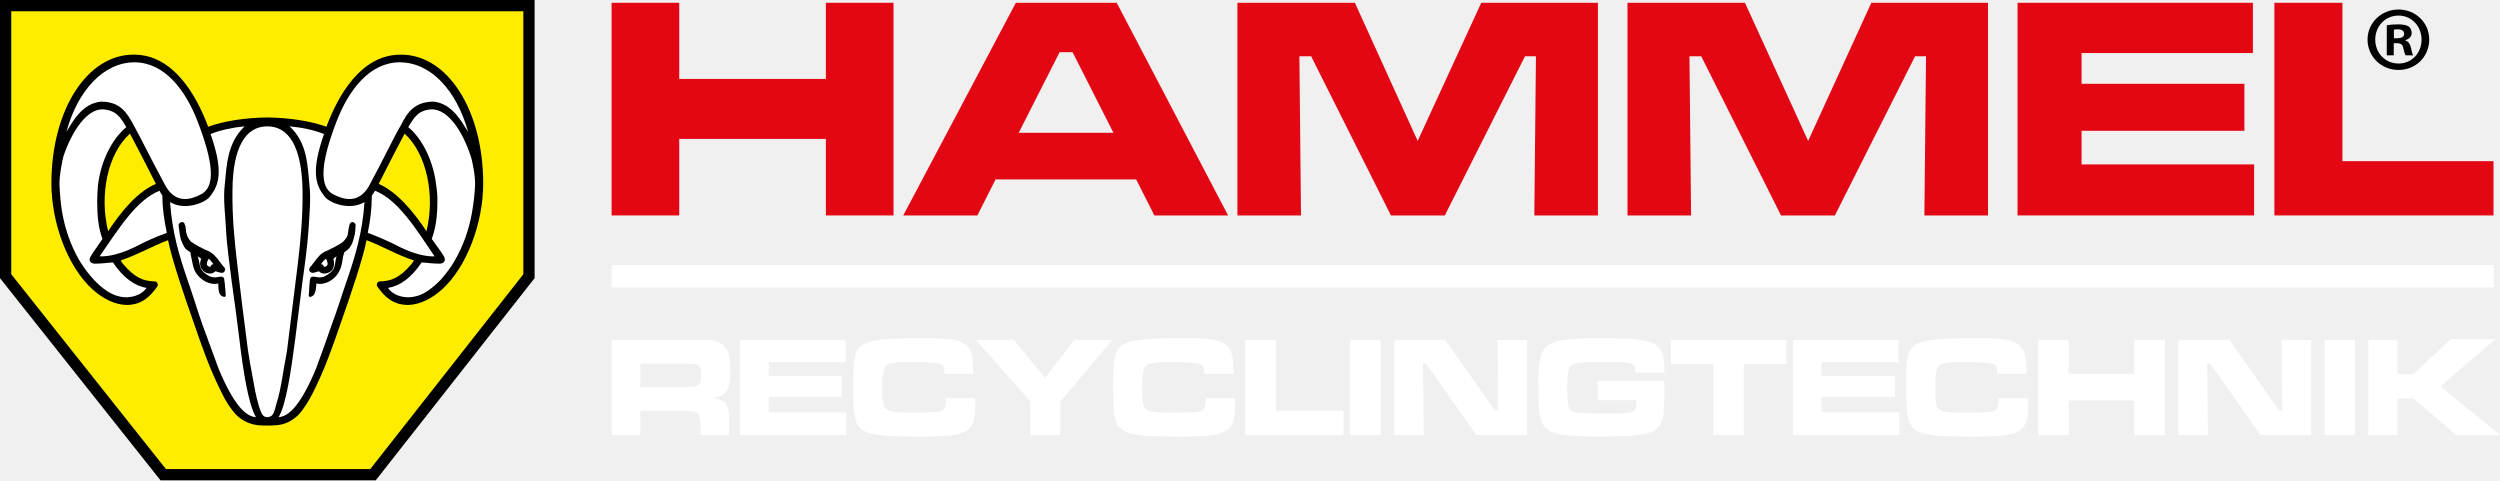
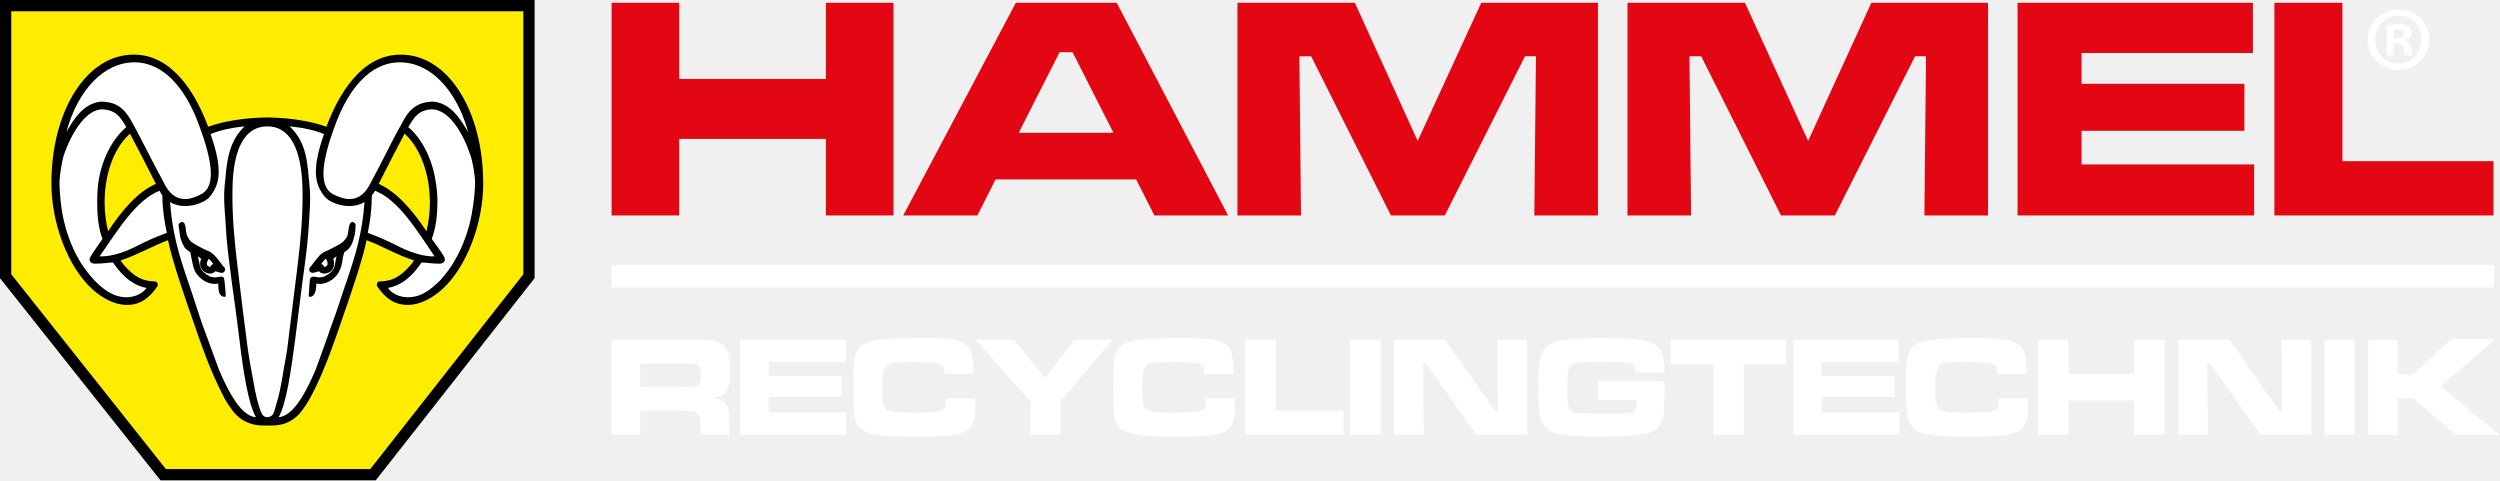
<svg xmlns="http://www.w3.org/2000/svg" version="1.1" id="Layer_1" x="0px" y="0px" width="248.303px" height="47.705px" viewBox="0 0 248.303 47.705" enable-background="new 0 0 248.303 47.705" xml:space="preserve">
  <path fill="#FFFFFF" d="M63.601,38.457v-2.334h4.063c0.442,0,0.765,0,0.966,0s0.321,0,0.402,0.041c0.081,0,0.121,0,0.201,0.04  c0.121,0.08,0.242,0.161,0.322,0.322c0.041,0.16,0.081,0.4,0.081,0.724c0,0.281-0.04,0.522-0.081,0.685  c-0.04,0.16-0.12,0.281-0.241,0.321c-0.04,0.04-0.121,0.08-0.201,0.12c-0.04,0-0.201,0.041-0.402,0.041c-0.2,0-0.563,0-1.046,0.04   M60.745,43.204h2.856V40.79h4.104c0.563,0,0.965,0.041,1.167,0.081c0.201,0,0.362,0.08,0.442,0.201  c0.081,0.12,0.161,0.28,0.201,0.521c0.04,0.201,0.081,0.604,0.081,1.128v0.481h2.815v-0.886c0.04-0.725,0-1.246-0.081-1.648  c-0.081-0.361-0.242-0.645-0.482-0.805c-0.241-0.161-0.604-0.281-1.086-0.322c0.281-0.04,0.482-0.08,0.644-0.16  c0.201-0.04,0.322-0.121,0.442-0.242c0.281-0.16,0.441-0.441,0.522-0.765c0.121-0.36,0.161-0.885,0.161-1.567  c0-0.806-0.081-1.408-0.201-1.812c-0.161-0.402-0.401-0.685-0.764-0.886c-0.121-0.08-0.242-0.16-0.403-0.2  c-0.121-0.081-0.281-0.121-0.522-0.121c-0.241-0.04-0.563-0.04-1.046-0.04c-0.442,0-1.086,0-1.892,0h-6.96L60.745,43.204  L60.745,43.204z" />
  <polyline fill="#FFFFFF" points="73.498,33.75 73.498,43.204 84.038,43.204 84.038,40.951 76.354,40.951 76.354,39.422 83.596,39.422 83.596,37.33   76.354,37.33 76.354,35.962 83.998,35.962 83.998,33.75 " />
  <path fill="#FFFFFF" d="M93.935,39.542c0.041,0.482-0.04,0.805-0.121,1.006c-0.121,0.201-0.402,0.322-0.845,0.362  c-0.483,0.04-1.207,0.081-2.254,0.081c-1.006,0-1.689-0.041-2.132-0.121c-0.442-0.081-0.724-0.282-0.805-0.645  c-0.121-0.322-0.161-0.926-0.161-1.689c0-0.725,0.04-1.247,0.121-1.568c0.081-0.361,0.202-0.604,0.362-0.725  c0.121-0.121,0.361-0.16,0.724-0.201c0.362-0.08,1.006-0.08,1.891-0.08c0.886,0,1.569,0.04,2.012,0.08  c0.482,0.041,0.765,0.121,0.845,0.201c0.081,0.04,0.121,0.16,0.161,0.24c0.04,0.121,0.04,0.363,0.081,0.646h2.855v-0.483  c0-0.724-0.081-1.326-0.241-1.729c-0.161-0.402-0.442-0.686-0.846-0.886c-0.201-0.12-0.482-0.201-0.764-0.281  c-0.322-0.04-0.724-0.08-1.248-0.121c-0.523-0.04-1.207-0.04-2.052-0.04c-1.609,0-2.896,0.04-3.782,0.121  c-0.885,0.08-1.529,0.241-1.891,0.441c-0.402,0.201-0.685,0.523-0.846,0.967c-0.081,0.24-0.161,0.604-0.201,1.126  c-0.039,0.481-0.039,1.247-0.039,2.293c0,0.604,0,1.087,0,1.489c0.039,0.401,0.039,0.724,0.079,0.925  c0.04,0.483,0.161,0.845,0.282,1.167c0.161,0.281,0.402,0.523,0.725,0.684c0.24,0.161,0.563,0.241,0.965,0.322  c0.442,0.08,1.006,0.16,1.771,0.201c0.725,0,1.69,0.04,2.938,0.04c1.046,0,1.851-0.04,2.455-0.081  c0.604-0.04,1.086-0.12,1.447-0.241c0.523-0.16,0.886-0.442,1.127-0.845c0.201-0.402,0.321-1.006,0.321-1.729  c0-0.079,0-0.161,0-0.321c0-0.121-0.04-0.321-0.04-0.604" />
  <polyline fill="#FFFFFF" points="96.912,33.75 102.344,39.865 102.344,43.204 105.32,43.204 105.32,39.865 110.51,33.75 106.729,33.75   103.792,37.531 100.694,33.75 " />
  <path fill="#FFFFFF" d="M119.764,39.542c0,0.482-0.041,0.805-0.161,1.006c-0.081,0.201-0.362,0.322-0.846,0.362  c-0.441,0.04-1.206,0.081-2.212,0.081c-1.005,0-1.729-0.041-2.173-0.121c-0.441-0.081-0.684-0.282-0.804-0.645  c-0.081-0.322-0.121-0.926-0.121-1.689c0-0.725,0.04-1.247,0.08-1.568c0.081-0.361,0.202-0.604,0.362-0.725  c0.121-0.121,0.361-0.16,0.765-0.201c0.362-0.08,0.965-0.08,1.851-0.08c0.926,0,1.609,0.04,2.053,0.08  c0.441,0.041,0.724,0.121,0.845,0.201c0.081,0.04,0.121,0.16,0.161,0.24c0,0.121,0.04,0.363,0.04,0.646h2.896v-0.483  c0-0.724-0.081-1.326-0.241-1.729c-0.161-0.402-0.442-0.686-0.846-0.886c-0.201-0.12-0.482-0.201-0.805-0.281  c-0.282-0.04-0.724-0.08-1.248-0.121c-0.523-0.04-1.207-0.04-2.011-0.04c-1.649,0-2.897,0.04-3.782,0.121  c-0.885,0.08-1.529,0.241-1.931,0.441c-0.402,0.201-0.645,0.523-0.806,0.967c-0.121,0.24-0.161,0.604-0.201,1.126  c-0.04,0.481-0.081,1.247-0.081,2.293c0,0.604,0.041,1.087,0.041,1.489c0,0.401,0.04,0.724,0.04,0.925  c0.041,0.483,0.161,0.845,0.322,1.167c0.161,0.281,0.402,0.523,0.725,0.684c0.241,0.161,0.563,0.241,0.966,0.322  c0.401,0.08,1.006,0.16,1.729,0.201c0.766,0,1.73,0.04,2.938,0.04c1.046,0,1.851-0.04,2.454-0.081  c0.604-0.04,1.086-0.12,1.447-0.241c0.523-0.16,0.926-0.442,1.126-0.845c0.241-0.402,0.362-1.006,0.322-1.729  c0-0.079,0-0.161,0-0.321c0-0.121,0-0.321,0-0.604" />
  <polyline fill="#FFFFFF" points="123.666,33.75 123.666,43.204 133.442,43.204 133.442,40.79 126.723,40.79 126.723,33.75 " />
  <rect fill="#FFFFFF" x="134.085" y="33.75" width="3.059" height="9.454" />
  <polyline fill="#FFFFFF" points="138.471,33.75 138.471,43.204 141.408,43.204 141.328,36.123 141.649,36.123 146.637,43.204 151.667,43.204   151.667,33.75 148.73,33.75 148.77,40.79 148.489,40.79 143.541,33.75 " />
  <path fill="#FFFFFF" d="M158.708,37.853v1.892h3.821v0.241c0,0.361-0.04,0.604-0.16,0.765c-0.121,0.161-0.442,0.242-0.926,0.281  c-0.482,0.041-1.287,0.041-2.373,0.041l-1.69-0.041c-0.401,0-0.684,0-0.885-0.039c-0.161-0.041-0.322-0.121-0.441-0.202  c-0.161-0.12-0.241-0.321-0.322-0.684c-0.04-0.322-0.08-0.885-0.08-1.649c0-0.806,0.04-1.408,0.161-1.771  c0.08-0.321,0.4-0.563,0.885-0.645c0.482-0.08,1.287-0.08,2.374-0.08c1.086,0,1.81,0,2.293,0.04c0.442,0.04,0.724,0.12,0.845,0.201  c0.08,0.08,0.12,0.161,0.161,0.241c0.04,0.121,0.04,0.322,0.04,0.563h2.896c0-0.684-0.04-1.207-0.121-1.568  c-0.08-0.362-0.201-0.645-0.402-0.886s-0.482-0.442-0.925-0.563c-0.402-0.161-0.966-0.241-1.69-0.321  c-0.724-0.041-1.688-0.081-2.854-0.081c-1.489,0-2.696,0.04-3.581,0.121c-0.885,0.08-1.568,0.281-1.973,0.604  c-0.441,0.28-0.684,0.764-0.805,1.408c-0.12,0.644-0.201,1.487-0.16,2.613c0,1.007,0,1.811,0.08,2.374  c0.04,0.563,0.121,1.006,0.282,1.287c0.12,0.282,0.361,0.522,0.603,0.685c0.282,0.201,0.604,0.321,0.967,0.402  c0.361,0.12,0.885,0.16,1.528,0.2c0.645,0.041,1.488,0.081,2.574,0.081c0.846,0,1.569-0.04,2.092-0.04  c0.563,0,1.046-0.041,1.408-0.081s0.726-0.08,1.046-0.16c0.563-0.081,1.006-0.322,1.288-0.645c0.321-0.321,0.522-0.765,0.563-1.328  c0-0.16,0.041-0.441,0.041-0.764c0-0.363,0.04-0.765,0.04-1.166c0-0.402,0-0.766,0-1.088v-0.24" />
  <polyline fill="#FFFFFF" points="165.949,33.75 165.949,36.164 170.173,36.164 170.173,43.204 173.191,43.204 173.191,36.164 177.415,36.164   177.415,33.75 " />
  <polyline fill="#FFFFFF" points="178.098,33.75 178.098,43.204 188.639,43.204 188.639,40.951 180.915,40.951 180.915,39.422 188.197,39.422   188.197,37.33 180.915,37.33 180.915,35.962 188.559,35.962 188.559,33.75 " />
  <path fill="#FFFFFF" d="M198.496,39.542c0.041,0.482,0,0.805-0.12,1.006c-0.121,0.201-0.401,0.322-0.846,0.362c-0.442,0.04-1.206,0.081-2.252,0.081  c-0.966,0-1.69-0.041-2.133-0.121c-0.442-0.081-0.726-0.282-0.806-0.645c-0.12-0.322-0.16-0.926-0.12-1.689  c0-0.725,0-1.247,0.081-1.568c0.079-0.361,0.2-0.604,0.36-0.725c0.121-0.121,0.362-0.16,0.726-0.201  c0.401-0.08,1.006-0.08,1.892-0.08c0.885,0,1.568,0.04,2.051,0.08c0.443,0.041,0.726,0.121,0.806,0.201  c0.08,0.04,0.16,0.16,0.16,0.24c0.04,0.121,0.081,0.363,0.081,0.646h2.896v-0.483c0-0.724-0.081-1.326-0.241-1.729  c-0.202-0.402-0.483-0.686-0.886-0.886c-0.201-0.12-0.442-0.201-0.766-0.281c-0.32-0.04-0.724-0.08-1.247-0.121  c-0.521-0.04-1.205-0.04-2.052-0.04c-1.607,0-2.855,0.04-3.741,0.121c-0.885,0.08-1.527,0.241-1.931,0.441  c-0.403,0.201-0.685,0.523-0.805,0.967c-0.121,0.24-0.201,0.604-0.242,1.126c-0.04,0.481-0.04,1.247-0.04,2.293  c0,0.604,0,1.087,0.04,1.489c0,0.401,0,0.724,0.041,0.925c0.04,0.483,0.161,0.845,0.321,1.167c0.161,0.281,0.401,0.523,0.685,0.684  c0.241,0.161,0.563,0.241,1.006,0.322c0.401,0.08,0.965,0.16,1.729,0.201c0.725,0,1.729,0.04,2.937,0.04  c1.046,0,1.852-0.04,2.455-0.081c0.604-0.04,1.086-0.12,1.447-0.241c0.522-0.16,0.886-0.442,1.127-0.845  c0.241-0.403,0.321-1.006,0.321-1.729c0-0.079,0-0.161,0-0.321c0-0.121,0-0.321-0.04-0.604" />
  <polyline fill="#FFFFFF" points="202.438,33.75 202.438,43.204 205.456,43.204 205.456,39.784 211.973,39.784 211.973,43.204 215.031,43.204   215.031,33.75 211.973,33.75 211.973,37.129 205.456,37.129 205.456,33.75 " />
  <polyline fill="#FFFFFF" points="216.358,33.75 216.358,43.204 219.295,43.204 219.215,36.123 219.537,36.123 224.525,43.204 229.554,43.204   229.554,33.75 226.617,33.75 226.658,40.79 226.376,40.79 221.427,33.75 " />
  <rect fill="#FFFFFF" x="230.881" y="33.75" width="3.019" height="9.454" />
  <polyline fill="#FFFFFF" points="235.227,33.75 235.227,43.204 238.124,43.204 238.124,39.583 239.692,39.583 243.958,43.204 248.302,43.204   242.388,38.375 247.859,33.669 243.434,33.669 239.692,37.169 238.124,37.169 238.124,33.75 " />
  <polyline fill="#E30613" points="60.745,0.277 60.745,21.398 67.463,21.398 67.463,13.795 82.027,13.795 82.027,21.398   88.745,21.398 88.745,0.277 82.027,0.277 82.027,7.84 67.463,7.84 67.463,0.277 " />
  <path fill="#E30613" d="M110.591,13.191h-9.413l4.063-8.006h1.288 M114.654,21.398h7.322L110.913,0.277h-10.018L89.711,21.398h7.362  l1.81-3.581h13.961L114.654,21.398z" />
  <polyline fill="#E30613" points="122.901,0.277 122.901,21.398 129.217,21.398 129.057,5.587 130.223,5.587 138.149,21.398   143.5,21.398 151.465,5.587 152.552,5.587 152.391,21.398 158.708,21.398 158.708,0.277 147.121,0.277 140.804,13.996   134.569,0.277 " />
  <polyline fill="#E30613" points="161.644,0.277 161.644,21.398 167.96,21.398 167.799,5.587 168.966,5.587 176.891,21.398   182.242,21.398 190.208,5.587 191.294,5.587 191.133,21.398 197.45,21.398 197.45,0.277 185.863,0.277 179.587,13.996   173.311,0.277 " />
  <polyline fill="#E30613" points="200.386,0.277 200.386,21.398 223.881,21.398 223.881,16.33 206.744,16.33 206.744,12.99   222.916,12.99 222.916,8.323 206.744,8.323 206.744,5.266 223.761,5.266 223.761,0.277 " />
  <polyline fill="#E30613" points="225.893,0.277 225.893,21.398 247.658,21.398 247.658,16.007 232.652,16.007 232.652,0.277 " />
  <rect fill="#FFFFFF" x="60.745" y="26.325" width="186.941" height="2.218" />
  <polyline fill="#FFED00" points="0.559,0.559 52.538,0.559 52.538,27.433 37.048,47.146 16.208,47.146 0.559,27.433 " />
  <polygon fill="none" stroke="#000000" stroke-width="1.117" stroke-miterlimit="2.613" points="0.559,0.559 52.538,0.559   52.538,27.433 37.048,47.146 16.208,47.146 0.559,27.433 " />
  <path d="M39.784,5.427c-3.903,0-6.196,4.023-7.363,7.161c-1.568-0.563-3.581-0.885-5.874-0.925c-2.293,0.04-4.305,0.362-5.874,0.925  c-1.167-3.138-3.46-7.161-7.361-7.161c-4.667-0.04-8.207,5.511-8.207,12.793c0,3.902,1.608,8.288,4.104,10.541  c1.006,0.885,2.132,1.488,3.339,1.528c1.449,0,2.293-0.726,3.059-1.812c0.161-0.201,0-0.522-0.201-0.522  c-1.166-0.04-1.971-0.321-3.178-1.729c-0.08-0.08-0.161-0.24-0.241-0.361c1.609-0.522,3.098-1.407,4.707-2.011  c0.322,1.73,1.569,5.431,2.494,8.046c0.844,2.453,1.648,4.787,2.855,7.16c0.362,0.766,0.846,1.528,1.408,2.133  c0.684,0.685,1.488,0.966,2.213,1.045c0.483,0.041,1.207,0.041,1.729,0c0.724-0.039,1.528-0.32,2.253-1.045  c0.563-0.604,1.006-1.367,1.408-2.133c1.207-2.373,2.011-4.707,2.855-7.16c0.926-2.615,2.173-6.316,2.495-8.046  c1.609,0.603,3.058,1.489,4.707,2.011c-0.08,0.121-0.16,0.281-0.241,0.361c-1.207,1.408-2.011,1.689-3.178,1.729  c-0.201,0-0.362,0.321-0.201,0.522c0.765,1.086,1.61,1.812,3.058,1.812c1.207-0.04,2.333-0.644,3.34-1.528  c2.494-2.253,4.104-6.639,4.104-10.541C47.991,10.939,44.451,5.387,39.784,5.427z M10.737,22.968  c-0.886-3.621-0.041-7.725,2.172-9.696c0.483,0.885,1.569,3.018,2.575,4.989C13.714,19.025,12.145,20.835,10.737,22.968z   M42.359,22.968c-1.408-2.133-3.019-3.943-4.748-4.707c1.006-1.971,2.092-4.104,2.575-4.989  C42.359,15.243,43.244,19.347,42.359,22.968z" />
  <path fill="#FFFFFF" d="M12.547,12.628c-0.604-1.005-1.006-1.689-2.374-1.77c-1.528,0-2.977,2.052-3.861,4.626  c-0.121,0.402-0.442,2.052-0.402,2.897c0.041,0.965,0.121,1.891,0.282,2.816c0.282,1.569,0.845,3.218,1.688,4.665  c0.443,0.726,0.887,1.328,1.489,1.973c0.845,0.885,1.69,1.448,2.495,1.609c1.167,0.281,2.253-0.201,2.695-0.846  c-1.167-0.201-2.293-0.966-3.339-2.533c-0.685,0.039-1.047,0.119-1.689,0.119c-0.402,0.041-0.805-0.201-0.563-0.644  c0.2-0.401,0.765-1.126,1.206-1.811c-0.401-1.086-0.522-2.253-0.522-3.782c0-0.523,0.04-1.046,0.081-1.569  C10.094,15.444,11.501,13.473,12.547,12.628" />
  <path fill="#FFFFFF" d="M15.847,18.944c0.08,0.201,0.2,0.322,0.28,0.483c0,1.328,0.201,2.534,0.443,3.701  c-1.127,0.402-2.092,0.845-3.178,1.408c-1.408,0.684-2.615,0.966-3.5,0.925C11.743,22.807,13.513,19.87,15.847,18.944" />
  <path fill="#FFFFFF" d="M16.893,20.071c1.447,0.885,3.419,0.081,3.901-0.482c1.046-1.248,1.368-2.695,0.121-6.276  c1.006-0.402,2.132-0.644,3.379-0.764c-1.77,1.689-1.77,3.942-1.971,5.793c-0.161,1.448,0.04,2.897,0.121,4.345  c0.081,1.77,0.362,3.5,0.563,5.229c0.282,1.933,0.523,3.821,0.766,5.754c0.362,3.058,0.885,6.478,1.648,7.765  c-1.046-0.08-2.212-1.246-3.7-4.787c-0.523-1.408-1.086-2.978-1.609-4.386c-0.523-1.489-0.925-2.855-1.448-4.346  C17.777,25.341,17.094,23.048,16.893,20.071" />
  <path fill="#FFFFFF" d="M10.013,10.094c1.891,0,2.574,1.046,3.259,2.333c0.765,1.368,1.811,3.54,2.977,5.672  c1.086,2.333,2.776,1.689,3.702,1.207c1.448-0.724,1.287-3.058-0.322-7.242C18.422,8.926,16.33,6.19,13.353,6.19  c-3.018,0-5.632,2.736-6.759,6.92C7.237,12.025,8.163,10.295,10.013,10.094" />
  <path d="M18.302,22.163c0.039,0.081,0.079,0.201,0.12,0.322c0.04,0.282,0.04,0.603,0.161,0.925c0.12,0.241,0.201,0.402,0.402,0.604  c0.362,0.281,1.328,0.764,1.529,0.844c0.2,0.082,0.401,0.162,0.522,0.283c0.322,0.2,0.725,0.765,1.086,1.246  c0.121,0.121,0.322,0.281,0.201,0.522s-0.322,0.202-0.483,0.161c-0.2-0.04-0.321-0.12-0.481-0.12  c-0.202,0.28-0.765,0.321-1.167-0.041c-0.121-0.12-0.241-0.281-0.282-0.442c-0.081-0.32,0-0.604,0.081-0.764  c-0.121-0.081-0.242-0.161-0.362-0.242c0.161,0.362,0.161,0.764,0.281,1.126c0.161,0.402,0.604,0.685,0.885,0.845  c0.161,0.08,0.402,0.121,0.563,0.121s0.441-0.08,0.643-0.08c0.161,0.039,0.282,0.08,0.282,0.361c0.08,0.482,0.08,0.966,0.121,1.207  c0,0.241,0.08,0.482-0.161,0.441c-0.242-0.039-0.402-0.2-0.482-0.441c-0.04-0.201-0.08-0.441-0.08-0.684c0-0.041,0-0.121,0-0.201  c-0.806,0.201-1.852-0.322-2.333-1.248c-0.201-0.442-0.241-0.926-0.362-1.407c-0.04-0.161-0.04-0.282-0.081-0.442  c-0.161-0.121-0.362-0.242-0.523-0.402c-0.12-0.201-0.24-0.402-0.321-0.644c-0.121-0.241-0.161-0.443-0.201-0.724  c-0.04-0.242-0.081-0.563-0.121-0.885C17.697,22.123,18.14,21.921,18.302,22.163 M20.714,25.704c-0.2,0.361-0.321,0.764,0.201,0.805  c0-0.121,0.081-0.242,0.282-0.281C20.996,25.985,20.835,25.744,20.714,25.704z" />
  <path fill="#FFFFFF" d="M40.548,12.628c0.604-1.005,1.007-1.689,2.333-1.77c1.569,0,3.019,2.052,3.862,4.626  c0.161,0.402,0.483,2.052,0.443,2.897c-0.041,0.965-0.161,1.891-0.322,2.816c-0.282,1.569-0.845,3.218-1.69,4.665  c-0.401,0.726-0.885,1.328-1.447,1.973c-0.886,0.885-1.689,1.448-2.494,1.609c-1.207,0.281-2.293-0.201-2.696-0.846  c1.167-0.201,2.293-0.966,3.339-2.533c0.685,0.039,1.046,0.119,1.69,0.119c0.401,0.041,0.764-0.201,0.563-0.644  c-0.2-0.401-0.765-1.126-1.247-1.811c0.402-1.086,0.563-2.253,0.563-3.782c0-0.523-0.04-1.046-0.121-1.569  C42.962,15.444,41.594,13.473,40.548,12.628" />
  <path fill="#FFFFFF" d="M37.25,18.944c-0.121,0.201-0.201,0.322-0.321,0.483c0,1.328-0.161,2.534-0.402,3.701  c1.086,0.402,2.092,0.845,3.178,1.408c1.408,0.684,2.615,0.966,3.46,0.925C41.353,22.807,39.583,19.87,37.25,18.944" />
  <path fill="#FFFFFF" d="M36.203,20.071c-1.488,0.885-3.419,0.081-3.901-0.482c-1.047-1.248-1.368-2.695-0.121-6.276  c-1.006-0.402-2.133-0.644-3.419-0.764c1.811,1.689,1.77,3.942,1.971,5.793c0.161,1.448,0,2.897-0.081,4.345  c-0.121,1.77-0.362,3.5-0.604,5.229c-0.241,1.933-0.482,3.821-0.725,5.754c-0.402,3.058-0.885,6.478-1.649,7.765  c1.047-0.08,2.214-1.246,3.701-4.787c0.523-1.408,1.086-2.978,1.569-4.386c0.563-1.489,0.966-2.855,1.489-4.346  C35.318,25.341,36.002,23.048,36.203,20.071" />
  <path fill="#FFFFFF" d="M43.083,10.094c-1.891,0-2.614,1.046-3.259,2.333c-0.805,1.368-1.811,3.54-2.977,5.672  c-1.086,2.333-2.776,1.689-3.742,1.207c-1.408-0.724-1.288-3.058,0.322-7.242c1.206-3.138,3.299-5.874,6.275-5.874  c3.058,0,5.632,2.736,6.799,6.92C45.819,12.025,44.893,10.295,43.083,10.094" />
  <path d="M34.795,22.163c-0.081,0.081-0.081,0.201-0.121,0.322c-0.08,0.282-0.08,0.603-0.16,0.925  c-0.121,0.241-0.241,0.402-0.442,0.604c-0.322,0.281-1.328,0.764-1.489,0.844c-0.201,0.082-0.401,0.162-0.563,0.283  c-0.322,0.2-0.726,0.765-1.086,1.246c-0.121,0.121-0.282,0.281-0.201,0.522c0.161,0.241,0.362,0.202,0.482,0.161  c0.241-0.04,0.362-0.12,0.483-0.12c0.201,0.28,0.764,0.321,1.207-0.041c0.121-0.12,0.201-0.281,0.242-0.442  c0.08-0.32,0-0.604-0.041-0.764c0.081-0.081,0.201-0.161,0.322-0.242c-0.121,0.362-0.121,0.764-0.241,1.126  c-0.161,0.402-0.604,0.685-0.925,0.845c-0.121,0.08-0.362,0.121-0.523,0.121c-0.201,0-0.443-0.08-0.644-0.08  c-0.201,0.039-0.282,0.08-0.322,0.361c-0.04,0.482-0.081,0.966-0.081,1.207c-0.04,0.241-0.08,0.482,0.161,0.441  c0.201-0.039,0.361-0.2,0.441-0.441c0.081-0.201,0.081-0.441,0.121-0.684c0-0.041,0-0.121,0-0.201  c0.806,0.201,1.852-0.322,2.293-1.248c0.241-0.442,0.282-0.926,0.362-1.407c0.04-0.161,0.08-0.282,0.121-0.442  c0.161-0.121,0.362-0.242,0.482-0.402c0.161-0.201,0.281-0.402,0.362-0.644c0.08-0.241,0.12-0.443,0.201-0.724  c0.04-0.242,0.081-0.563,0.081-0.885C35.358,22.123,34.956,21.921,34.795,22.163 M32.381,25.704c0.201,0.361,0.282,0.764-0.2,0.805  c-0.04-0.121-0.08-0.242-0.282-0.281C32.06,25.985,32.261,25.744,32.381,25.704z" />
  <path fill="#FFFFFF" d="M26.548,41.435c-0.16,0-0.321-0.041-0.482-0.242c-0.161-0.241-0.281-0.685-0.362-0.885  c-0.322-1.127-0.442-1.892-0.644-3.019c-0.161-0.845-0.322-1.729-0.442-2.574c-0.403-3.018-0.725-5.713-1.046-8.409  c-0.282-2.373-0.523-4.787-0.483-7.441c0.041-4.225,1.288-6.316,3.46-6.316c2.173,0,3.421,2.092,3.5,6.316  c0.04,2.655-0.201,5.069-0.482,7.441c-0.322,2.696-0.685,5.393-1.046,8.409c-0.121,0.845-0.322,1.729-0.442,2.574  c-0.201,1.127-0.322,1.892-0.684,3.019c-0.04,0.2-0.161,0.644-0.322,0.885C26.91,41.394,26.668,41.435,26.548,41.435" />
-   <g>
+   <g fill="#FFFFFF">
    <path d="M241.275,3.928c0,1.691-1.327,3.019-3.055,3.019c-1.71,0-3.073-1.328-3.073-3.019c0-1.655,1.363-2.982,3.073-2.982   C239.948,0.946,241.275,2.273,241.275,3.928z M235.911,3.928c0,1.328,0.981,2.382,2.327,2.382c1.31,0,2.274-1.055,2.274-2.364   c0-1.327-0.965-2.4-2.292-2.4C236.892,1.546,235.911,2.62,235.911,3.928z M237.748,5.493h-0.69V2.51   c0.271-0.055,0.653-0.091,1.145-0.091c0.563,0,0.818,0.091,1.037,0.219c0.163,0.127,0.291,0.363,0.291,0.654   c0,0.328-0.255,0.582-0.619,0.691V4.02c0.292,0.109,0.455,0.328,0.547,0.728c0.09,0.454,0.146,0.636,0.217,0.746h-0.744   c-0.092-0.109-0.146-0.382-0.237-0.728c-0.055-0.328-0.236-0.473-0.618-0.473h-0.327V5.493z M237.766,3.802h0.326   c0.382,0,0.692-0.128,0.692-0.437c0-0.272-0.201-0.455-0.637-0.455c-0.183,0-0.31,0.018-0.382,0.036V3.802z" />
  </g>
</svg>
